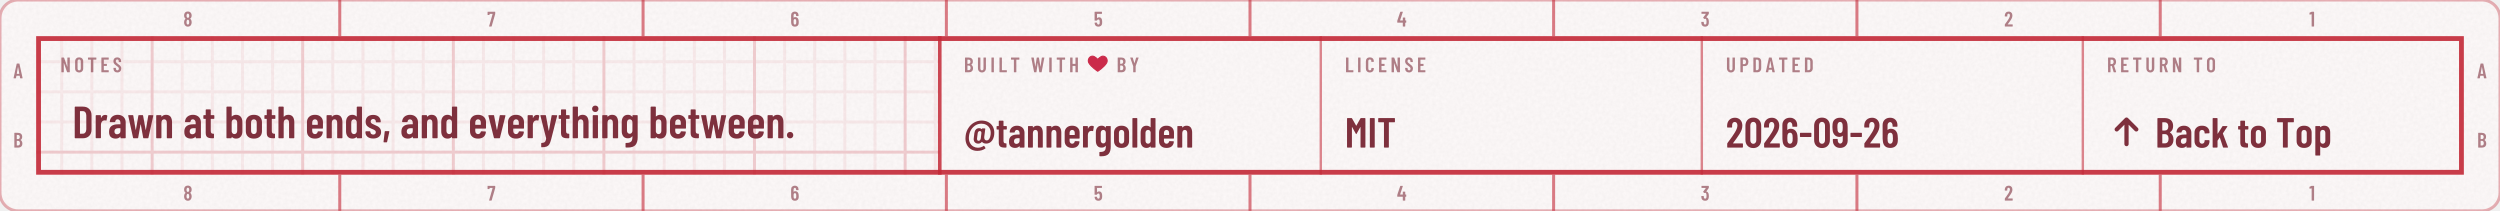
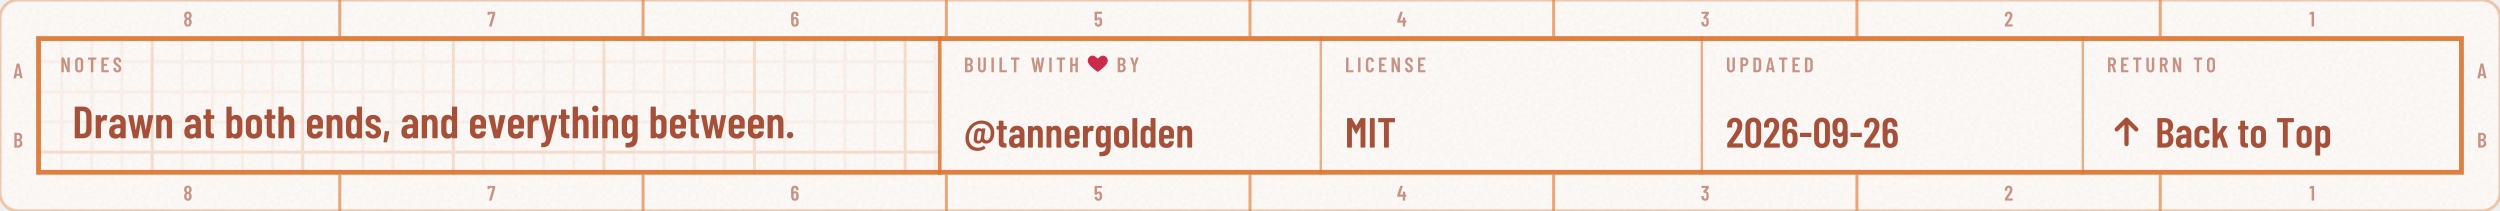
<svg xmlns="http://www.w3.org/2000/svg" width="830" height="70" viewBox="0 0 830 70" role="img" aria-labelledby="t d">
  <defs>
    <clipPath id="kc1">
      <rect x="0" y="0" width="830" height="70" rx="6" />
    </clipPath>
    <filter id="kn2" x="0" y="0" width="100%" height="100%">
      <feTurbulence type="fractalNoise" baseFrequency=".85" numOctaves="2" stitchTiles="stitch" />
      <feColorMatrix values="0 0 0 0 0 0 0 0 0 0 0 0 0 0 0 0 0 0 0.035 0" />
    </filter>
    <pattern id="kp3" width="10" height="10" patternUnits="userSpaceOnUse">
-       <path d="M10 .5H.5V10" fill="none" stroke="#C32837" stroke-opacity="0.07" />
+       <path d="M10 .5H.5V10" fill="none" stroke="#DD732C" stroke-opacity="0.07" />
    </pattern>
    <pattern id="kp4" width="50" height="50" patternUnits="userSpaceOnUse">
-       <path d="M50 .5H.5V50" fill="none" stroke="#C32837" stroke-opacity="0.14" />
+       <path d="M50 .5H.5V50" fill="none" stroke="#DD732C" stroke-opacity="0.14" />
    </pattern>
    <clipPath id="kc5">
      <path clip-rule="evenodd" d="M12 12h806v46h-806zM312 12h506v46h-506z" />
    </clipPath>
    <path id="m44" d="M33 -78 59 146Q60 157 71 157H151Q164 157 161 144L112 -80Q110 -91 99 -91H45Q39 -91 36 -88Q32 -84 33 -78Z" />
    <path id="m45" d="M27 263V339Q27 344 30 348Q34 351 39 351H286Q291 351 294 348Q298 344 298 339V263Q298 258 294 254Q291 251 286 251H39Q34 251 30 254Q27 258 27 263Z" />
    <path id="m46" d="M35 69Q35 100 55 120Q75 140 106 140Q137 140 156 120Q176 100 176 69Q176 38 156 18Q136 -2 106 -2Q75 -2 55 18Q35 38 35 69Z" />
    <path id="m48" d="M38 183V517Q38 604 89 658Q140 711 224 711Q309 711 360 658Q412 604 412 517V183Q412 96 360 42Q309 -11 224 -11Q140 -11 89 42Q38 96 38 183ZM296 176V524Q296 563 276 586Q257 610 224 610Q192 610 173 586Q154 563 154 524V176Q154 137 173 114Q192 90 224 90Q257 90 276 114Q296 137 296 176Z" />
    <path id="m49" d="M122 700H218Q223 700 226 696Q230 693 230 688V12Q230 7 226 4Q223 0 218 0H126Q121 0 118 4Q114 7 114 12V576Q114 578 112 580Q111 582 109 581L27 565H24Q13 565 13 576L10 643Q10 653 18 657L107 697Q114 700 122 700Z" />
    <path id="m50" d="M173 100H392Q397 100 400 96Q404 93 404 88V12Q404 7 400 4Q397 0 392 0H43Q38 0 34 4Q31 7 31 12V92Q31 101 36 107L75 160Q114 212 152 266Q189 320 215 363Q273 459 273 522Q273 562 256 585Q238 608 209 608Q180 608 163 586Q146 563 147 526V487Q147 482 144 478Q140 475 135 475H41Q36 475 32 478Q29 482 29 487V530Q33 610 84 659Q134 708 214 708Q293 708 342 656Q390 605 390 521Q390 471 373 422Q356 373 319 317Q294 277 260 229Q225 181 214 166Q184 126 170 106Q168 104 169 102Q170 100 173 100Z" />
    <path id="m51" d="M387 218Q387 169 380 134Q368 66 326 29Q283 -8 210 -8Q134 -8 86 32Q38 73 32 143Q30 165 28 207Q28 219 40 219H132Q144 219 144 207Q146 173 148 156Q153 125 169 108Q185 92 210 92Q234 92 250 108Q266 123 271 152Q276 182 276 230Q276 281 269 315Q263 341 248 355Q233 369 210 369Q195 369 183 360Q177 356 174 356Q172 356 166 360L119 408Q115 412 115 417Q115 421 118 425L243 595Q245 597 244 599Q242 601 239 601H49Q44 601 40 604Q37 608 37 613V688Q37 693 40 696Q44 700 49 700H373Q378 700 382 696Q385 693 385 688V609Q385 602 380 594L266 438Q262 432 268 431Q309 426 338 392Q368 358 378 307Q387 267 387 218Z" />
    <path id="m52" d="M443 275V194Q443 189 440 186Q436 182 431 182H401Q396 182 396 177V12Q396 7 392 4Q389 0 384 0H292Q287 0 284 4Q280 7 280 12V177Q280 182 275 182H29Q24 182 20 186Q17 189 17 194V259Q17 268 19 274L158 690Q161 700 171 700H271Q277 700 280 696Q283 693 281 686L153 293Q152 287 157 287H275Q280 287 280 292V412Q280 417 284 420Q287 424 292 424H384Q389 424 392 420Q396 417 396 412V292Q396 287 401 287H431Q436 287 440 284Q443 280 443 275Z" />
    <path id="m53" d="M400 216Q400 175 396 146Q391 72 344 32Q297 -8 219 -8Q145 -8 99 30Q53 68 43 144L40 172Q40 184 52 184H144Q156 184 157 172Q157 166 159 154Q171 92 219 92Q244 92 260 108Q275 124 280 153Q284 178 284 217Q284 254 278 281Q273 307 258 322Q242 336 219 336Q171 336 157 290Q154 279 144 279H51Q46 279 42 282Q39 286 39 291V688Q39 693 42 696Q46 700 51 700H377Q382 700 386 696Q389 693 389 688V612Q389 607 386 604Q382 600 377 600H160Q155 600 155 595V400Q155 397 157 396Q159 396 161 398Q178 416 202 426Q227 437 254 437Q314 437 350 398Q387 360 394 290Q400 259 400 216Z" />
    <path id="m54" d="M401 216Q401 193 399 151Q394 75 346 34Q299 -8 221 -8Q147 -8 101 30Q55 69 46 144Q40 171 40 207L39 532Q39 613 88 660Q138 708 219 708Q295 708 343 660Q391 612 391 532V507Q391 502 388 498Q384 495 379 495H287Q282 495 278 498Q275 502 275 507V526Q275 560 258 582Q242 605 219 605Q191 605 174 583Q156 561 156 526V423Q156 420 158 419Q160 418 162 420Q191 447 234 447Q303 447 346 403Q389 359 396 286Q401 253 401 216ZM284 224Q284 250 279 295Q267 353 220 353Q196 353 180 338Q165 322 160 292Q156 257 156 224Q156 195 159 157Q164 125 180 108Q195 91 220 91Q245 91 260 109Q276 127 281 160Q284 196 284 224Z" />
    <path id="m55" d="M90 13 255 594Q257 600 251 600H116Q111 600 111 595V559Q111 554 108 550Q104 547 99 547H28Q23 547 20 550Q16 554 16 559L17 688Q17 693 20 696Q24 700 29 700H368Q373 700 376 696Q380 693 380 688V607Q380 603 378 593L211 10Q208 0 197 0H100Q87 0 90 13Z" />
    <path id="m56" d="M325 364Q358 345 375 306Q396 259 396 200Q396 147 380 107Q360 53 318 22Q275 -8 216 -8Q158 -8 116 22Q73 52 53 106Q38 148 38 200Q38 259 56 301Q71 341 109 363Q113 366 109 369Q76 390 58 427Q38 470 38 523Q38 581 58 620Q78 664 120 688Q161 712 216 712Q270 712 312 688Q353 665 374 621Q396 579 396 523Q396 471 376 429Q358 392 325 371Q319 367 325 364ZM159 559Q152 541 152 513Q152 483 162 456Q169 435 183 423Q197 411 216 411Q237 411 252 424Q266 436 273 459Q281 483 281 513Q281 547 271 568Q264 589 250 600Q236 612 216 612Q198 612 184 602Q171 591 164 573ZM281 206Q281 244 272 271Q266 295 252 308Q237 322 216 322Q195 322 180 308Q166 294 160 268Q152 242 152 208Q152 177 158 151Q163 123 178 108Q194 92 216 92Q239 92 255 108Q271 124 276 153Q281 180 281 206Z" />
    <path id="m57" d="M384 168Q384 87 334 40Q285 -8 204 -8Q128 -8 80 40Q32 88 32 168V193Q32 198 36 202Q39 205 44 205H136Q141 205 144 202Q148 198 148 193V174Q148 140 164 118Q181 95 204 95Q232 95 250 117Q267 139 267 174V276Q267 279 265 280Q263 281 261 279Q232 253 189 253Q120 253 77 297Q34 341 27 414Q22 447 22 484Q22 518 25 549Q29 625 76 666Q124 708 203 708Q276 708 322 670Q368 631 378 556Q383 526 383 493ZM267 476Q267 506 264 543Q253 609 204 609Q179 609 163 591Q147 573 142 540Q140 516 140 476Q140 439 145 405Q150 377 166 362Q181 347 204 347Q228 347 244 362Q259 378 263 408Q267 443 267 476Z" />
    <path id="m64" d="M722 352Q722 327 719 301Q706 204 655 150Q604 95 529 95Q465 95 431 135Q427 138 424 134Q409 113 387 104Q365 94 343 94Q292 94 262 124Q233 154 233 201Q233 218 238 250L242 283Q244 307 250 347Q268 461 367 461Q380 461 394 456Q409 451 421 440Q428 435 428 442V444Q429 455 441 455H497Q509 455 508 442L484 258Q483 252 483 240Q483 206 499 188Q515 170 541 170Q577 170 602 206Q626 243 634 303Q637 326 637 346Q637 413 609 463Q581 513 530 540Q480 567 414 567Q342 567 279 530Q216 492 174 426Q132 359 122 275Q119 251 119 229Q119 156 149 104Q179 51 228 24Q277 -3 333 -3Q408 -3 468 39Q473 42 476 42Q482 42 485 36L511 -6Q513 -9 513 -14Q513 -19 508 -23Q472 -48 424 -63Q375 -78 319 -78Q239 -78 175 -42Q111 -5 74 62Q38 130 38 221Q38 253 42 280Q55 384 109 466Q163 549 246 595Q328 641 422 641Q510 641 578 605Q646 569 684 504Q722 438 722 352ZM400 212 403 233 404 243 414 326 416 343Q419 365 408 379Q398 393 379 393Q360 393 346 379Q332 365 329 343L326 322Q320 283 320 276L312 212Q311 188 321 174Q331 161 350 161Q369 161 382 175Q396 189 400 212Z" />
    <path id="m65" d="M325 11 306 116Q306 121 300 121H154Q148 121 148 116L129 11Q128 0 116 0H25Q11 0 14 13L162 689Q164 700 175 700H281Q292 700 294 689L442 13V9Q442 0 431 0H338Q326 0 325 11ZM171 212H282Q288 212 287 217L229 533Q228 536 226 536Q224 536 223 533L166 217Q165 212 171 212Z" />
    <path id="m66" d="M242 0H66Q61 0 58 4Q54 7 54 12V688Q54 693 58 696Q61 700 66 700H224Q319 700 373 652Q427 604 427 512Q427 409 354 365Q349 362 352 359Q391 334 413 292Q435 250 435 192Q435 100 382 50Q328 0 242 0ZM170 595V409Q170 404 175 404H226Q267 404 290 429Q313 454 313 500Q313 548 290 574Q267 600 226 600H175Q170 600 170 595ZM319 208Q319 260 296 290Q273 319 233 319H175Q170 319 170 314V106Q170 101 175 101H233Q273 101 296 129Q319 157 319 208Z" />
    <path id="m67" d="M42 180V521Q42 607 94 658Q145 708 230 708Q316 708 368 658Q420 607 420 521V509Q420 504 416 500Q413 496 408 496L315 492Q303 492 303 504V529Q303 564 283 586Q263 608 230 608Q198 608 178 586Q158 564 158 529V171Q158 136 178 114Q198 92 230 92Q263 92 283 114Q303 136 303 171V196Q303 201 306 204Q310 208 315 208L408 204Q413 204 416 200Q420 197 420 192V180Q420 95 368 44Q316 -8 230 -8Q145 -8 94 44Q42 95 42 180Z" />
    <path id="m68" d="M54 12V688Q54 693 58 696Q61 700 66 700H237Q323 700 374 648Q426 596 426 509V191Q426 104 374 52Q323 0 237 0H66Q61 0 58 4Q54 7 54 12ZM175 100 235 101Q268 101 288 128Q309 154 310 198V502Q310 547 290 574Q269 600 234 600H175Q170 600 170 595V105Q170 100 175 100Z" />
    <path id="m69" d="M391 600H175Q170 600 170 595V406Q170 401 175 401H303Q308 401 312 398Q315 394 315 389V312Q315 307 312 304Q308 300 303 300H175Q170 300 170 295V105Q170 100 175 100H391Q396 100 400 96Q403 93 403 88V12Q403 7 400 4Q396 0 391 0H66Q61 0 58 4Q54 7 54 12V688Q54 693 58 696Q61 700 66 700H391Q396 700 400 696Q403 693 403 688V612Q403 607 400 604Q396 600 391 600Z" />
    <path id="m72" d="M319 700H411Q416 700 420 696Q423 693 423 688V12Q423 7 420 4Q416 0 411 0H319Q314 0 310 4Q307 7 307 12V295Q307 300 302 300H175Q170 300 170 295V12Q170 7 166 4Q163 0 158 0H66Q61 0 58 4Q54 7 54 12V688Q54 693 58 696Q61 700 66 700H158Q163 700 166 696Q170 693 170 688V406Q170 401 175 401H302Q307 401 307 406V688Q307 693 310 696Q314 700 319 700Z" />
    <path id="m73" d="M54 12V688Q54 693 58 696Q61 700 66 700H158Q163 700 166 696Q170 693 170 688V12Q170 7 166 4Q163 0 158 0H66Q61 0 58 4Q54 7 54 12Z" />
    <path id="m76" d="M54 12V688Q54 693 58 696Q61 700 66 700H158Q163 700 166 696Q170 693 170 688V105Q170 100 175 100H391Q396 100 400 96Q403 93 403 88V12Q403 7 400 4Q396 0 391 0H66Q61 0 58 4Q54 7 54 12Z" />
    <path id="m77" d="M383 700H475Q480 700 484 696Q487 693 487 688V12Q487 7 484 4Q480 0 475 0H383Q378 0 374 4Q371 7 371 12V484Q371 488 369 488Q367 488 365 485L278 327Q273 319 269 319Q265 319 260 327L173 485Q171 488 169 488Q167 488 167 484V12Q167 7 164 4Q160 0 155 0H63Q58 0 54 4Q51 7 51 12V688Q51 693 54 696Q58 700 63 700H155Q165 700 170 692L267 521Q270 517 273 521L368 692Q373 700 383 700Z" />
    <path id="m78" d="M350 700H441Q446 700 450 696Q453 693 453 688V12Q453 7 450 4Q446 0 441 0H336Q326 0 323 10L174 434Q173 437 170 436Q168 436 168 433L169 12Q169 7 166 4Q162 0 157 0H66Q61 0 58 4Q54 7 54 12V688Q54 693 58 696Q61 700 66 700H169Q179 700 182 690L332 269Q333 266 336 266Q338 267 338 270V688Q338 693 342 696Q345 700 350 700Z" />
    <path id="m79" d="M42 182V518Q42 604 94 656Q147 708 233 708Q319 708 372 656Q425 604 425 518V182Q425 96 372 44Q319 -8 233 -8Q147 -8 94 44Q42 96 42 182ZM309 177V523Q309 561 288 584Q267 608 233 608Q199 608 178 584Q158 561 158 523V177Q158 139 178 116Q199 92 233 92Q267 92 288 116Q309 139 309 177Z" />
    <path id="m80" d="M432 495Q432 405 384 350Q337 295 259 295H174Q169 295 169 290V12Q169 7 166 4Q162 0 157 0H65Q60 0 56 4Q53 7 53 12V689Q53 694 56 698Q60 701 65 701H253Q306 701 346 675Q387 649 410 602Q432 555 432 495ZM316 492Q316 542 294 572Q271 601 234 601H174Q169 601 169 596V391Q169 386 174 386H234Q271 386 294 414Q316 443 316 492Z" />
    <path id="m82" d="M318 10 233 297Q231 301 228 301H175Q170 301 170 296V12Q170 7 166 4Q163 0 158 0H66Q61 0 58 4Q54 7 54 12V688Q54 693 58 696Q61 700 66 700H254Q307 700 348 674Q388 649 410 602Q433 556 433 496Q433 434 409 389Q385 344 342 321Q338 320 339 315L437 14Q438 12 438 9Q438 0 427 0H331Q321 0 318 10ZM170 595V396Q170 391 175 391H236Q272 391 294 419Q317 447 317 495Q317 543 294 572Q272 600 236 600H175Q170 600 170 595Z" />
    <path id="m83" d="M34 173V199Q34 204 38 208Q41 211 46 211H137Q142 211 146 208Q149 204 149 199V179Q149 140 168 116Q188 92 219 92Q250 92 270 114Q290 137 290 174Q290 200 279 219Q268 238 248 255Q228 272 184 304Q134 340 104 368Q73 396 52 436Q32 475 32 527Q32 610 82 659Q132 708 214 708Q297 708 348 656Q399 605 399 520V496Q399 491 396 488Q392 484 387 484H297Q292 484 288 488Q285 491 285 496V522Q285 561 266 584Q246 608 214 608Q184 608 165 586Q146 565 146 527Q146 491 166 466Q187 441 247 397Q308 352 339 324Q370 295 387 261Q404 227 404 180Q404 95 353 44Q302 -8 219 -8Q136 -8 85 42Q34 92 34 173Z" />
    <path id="m84" d="M425 688V612Q425 607 422 604Q418 600 413 600H286Q281 600 281 595V12Q281 7 278 4Q274 0 269 0H177Q172 0 168 4Q165 7 165 12V595Q165 600 160 600H40Q35 600 32 604Q28 607 28 612V688Q28 693 32 696Q35 700 40 700H413Q418 700 422 696Q425 693 425 688Z" />
    <path id="m85" d="M50 194V688Q50 693 54 696Q57 700 62 700H154Q159 700 162 696Q166 693 166 688V182Q166 142 186 117Q206 92 239 92Q272 92 292 117Q312 142 312 182V688Q312 693 316 696Q319 700 324 700H416Q421 700 424 696Q428 693 428 688V194Q428 103 376 48Q324 -8 239 -8Q153 -8 102 48Q50 103 50 194Z" />
    <path id="m87" d="M157 11 24 687 23 691Q23 700 34 700H130Q142 700 143 689L213 272Q214 269 216 269Q218 269 219 272L282 689Q283 700 295 700H375Q387 700 388 689L456 272Q457 269 459 269Q461 269 462 272L525 689Q526 700 538 700H631Q644 700 642 687L515 11Q514 0 502 0H417Q405 0 404 11L337 436Q336 440 334 440Q332 440 331 436L269 11Q268 0 256 0H170Q158 0 157 11Z" />
    <path id="m89" d="M170 13V286L169 292L30 686Q29 688 29 691Q29 700 40 700H136Q147 700 150 690L225 433Q226 430 228 430Q230 430 231 433L306 690Q309 700 320 700H416Q422 700 425 696Q428 693 426 686L287 292L286 286V13Q286 8 282 4Q279 1 274 1H182Q177 1 174 4Q170 8 170 13Z" />
    <path id="m97" d="M397 352V12Q397 7 394 4Q390 0 385 0H293Q288 0 284 4Q281 7 281 12V31Q281 34 279 35Q277 36 275 33Q240 -8 173 -8Q116 -8 72 24Q29 57 29 143Q29 233 82 271Q134 309 224 309H276Q281 309 281 314V340Q281 376 263 398Q245 419 218 419Q197 419 183 406Q169 392 166 369Q165 357 153 357H56Q44 357 45 369Q50 437 98 478Q147 519 220 519Q299 519 348 473Q397 427 397 352ZM281 160V217Q281 222 276 222H224Q190 222 169 204Q148 185 148 150Q148 119 164 104Q180 88 205 88Q235 88 258 107Q281 126 281 160Z" />
    <path id="m98" d="M399 357V154Q399 80 362 36Q325 -8 258 -8Q204 -8 168 27Q166 29 164 28Q162 27 162 24V12Q162 7 158 4Q155 0 150 0H58Q53 0 50 4Q46 7 46 12V688Q46 693 50 696Q53 700 58 700H150Q155 700 158 696Q162 693 162 688V486Q162 483 164 482Q167 482 170 486Q189 503 212 511Q236 519 258 519Q324 519 362 476Q399 433 399 357ZM222 419Q198 419 182 404Q166 388 162 362V149Q166 123 182 108Q198 92 222 92Q250 92 267 112Q284 131 284 163V348Q284 380 267 400Q250 419 222 419Z" />
    <path id="m99" d="M38 155V357Q38 430 86 474Q133 519 215 519Q297 519 345 476Q393 432 393 365V351Q393 346 390 342Q386 339 381 339L289 335Q277 335 277 347V357Q277 382 260 400Q242 419 215 419Q188 419 171 399Q154 379 154 348V163Q154 132 171 112Q188 92 215 92Q242 92 260 110Q277 129 277 155V165Q277 170 280 174Q284 177 289 177L381 176Q386 176 390 172Q393 169 393 164V146Q393 77 345 34Q297 -8 215 -8Q133 -8 86 36Q38 80 38 155Z" />
    <path id="m100" d="M287 700H379Q384 700 388 696Q391 693 391 688V12Q391 7 388 4Q384 0 379 0H287Q282 0 278 4Q275 7 275 12V24Q275 27 273 28Q271 29 269 27Q233 -8 179 -8Q112 -8 75 36Q38 80 38 154V357Q38 433 76 476Q113 519 179 519Q202 519 226 510Q250 502 269 483Q271 481 273 482Q275 483 275 486V688Q275 693 278 696Q282 700 287 700ZM275 149V362Q271 388 255 404Q239 419 215 419Q187 419 170 400Q153 380 153 348V163Q153 131 170 112Q187 92 215 92Q239 92 255 108Q271 123 275 149Z" />
    <path id="m101" d="M380 213H159Q154 213 154 208V163Q154 132 171 112Q188 92 215 92Q238 92 254 106Q271 121 276 144Q279 154 289 154L378 150Q383 150 386 146Q390 143 389 137Q382 67 338 30Q294 -8 215 -8Q133 -8 86 36Q38 79 38 154V357Q38 430 86 474Q133 519 215 519Q297 519 344 474Q392 430 392 357V225Q392 220 388 216Q385 213 380 213ZM154 348V303Q154 298 159 298H272Q277 298 277 303V348Q277 380 260 400Q243 419 215 419Q188 419 171 399Q154 379 154 348Z" />
    <path id="m103" d="M287 511H379Q384 511 388 508Q391 504 391 499V19Q391 -89 342 -148Q293 -206 167 -206Q145 -206 134 -205Q122 -204 122 -192V-115Q122 -102 135 -104Q192 -105 222 -90Q253 -75 264 -46Q275 -17 275 30V41Q275 44 273 44Q271 45 269 42Q236 -1 175 -1Q108 -1 73 42Q38 86 38 161V357Q38 434 74 476Q109 519 175 519Q236 519 269 476Q271 473 273 474Q275 474 275 477V499Q275 504 278 508Q282 511 287 511ZM275 169V348Q275 380 258 400Q242 419 215 419Q188 419 171 399Q154 379 154 348V169Q154 138 171 118Q188 99 215 99Q242 99 258 118Q275 138 275 169Z" />
    <path id="m104" d="M397 352V12Q397 7 394 4Q390 0 385 0H293Q288 0 284 4Q281 7 281 12V343Q281 379 266 399Q251 419 223 419Q194 419 178 398Q162 377 162 340V12Q162 7 158 4Q155 0 150 0H58Q53 0 50 4Q46 7 46 12V688Q46 693 50 696Q53 700 58 700H150Q155 700 158 696Q162 693 162 688V479Q162 476 164 476Q167 475 170 479Q204 519 265 519Q330 519 364 476Q397 432 397 352Z" />
    <path id="m105" d="M36 652Q36 683 56 703Q76 723 107 723Q138 723 158 703Q177 683 177 652Q177 621 157 601Q137 581 107 581Q76 581 56 601Q36 621 36 652ZM50 12V499Q50 504 54 508Q57 511 62 511H154Q159 511 162 508Q166 504 166 499V12Q166 7 162 4Q159 0 154 0H62Q57 0 54 4Q50 7 50 12Z" />
    <path id="m107" d="M46 12V688Q46 693 50 696Q53 700 58 700H150Q155 700 158 696Q162 693 162 688V332Q162 328 164 328Q166 328 168 331L277 503Q281 511 291 511H387Q394 511 396 506Q398 502 394 496L290 339Q288 335 289 332L409 14Q410 12 410 9Q410 0 399 0H304Q294 0 291 10L217 236Q216 239 214 240Q212 240 211 237L164 167Q162 163 162 161V12Q162 7 158 4Q155 0 150 0H58Q53 0 50 4Q46 7 46 12Z" />
    <path id="m108" d="M42 12V688Q42 693 46 696Q49 700 54 700H146Q151 700 154 696Q158 693 158 688V12Q158 7 154 4Q151 0 146 0H54Q49 0 46 4Q42 7 42 12Z" />
    <path id="m110" d="M397 352V12Q397 7 394 4Q390 0 385 0H293Q288 0 284 4Q281 7 281 12V343Q281 379 266 399Q251 419 223 419Q194 419 178 398Q162 377 162 340V12Q162 7 158 4Q155 0 150 0H58Q53 0 50 4Q46 7 46 12V499Q46 504 50 508Q53 511 58 511H150Q155 511 158 508Q162 504 162 499V479Q162 476 164 476Q167 475 170 479Q204 519 265 519Q330 519 364 476Q397 432 397 352Z" />
    <path id="m111" d="M38 155V356Q38 430 86 474Q134 519 216 519Q299 519 347 474Q395 430 395 356V155Q395 80 348 36Q300 -8 216 -8Q133 -8 86 36Q38 80 38 155ZM279 164V348Q279 379 262 399Q244 419 216 419Q188 419 171 400Q154 380 154 348V164Q154 132 171 112Q188 93 216 93Q244 93 262 112Q279 132 279 164Z" />
    <path id="m112" d="M403 357V155Q403 78 366 35Q329 -8 262 -8Q239 -8 215 0Q191 9 172 28Q170 30 168 29Q166 28 166 25V-177Q166 -182 162 -186Q159 -189 154 -189H62Q57 -189 54 -186Q50 -182 50 -177V499Q50 504 54 508Q57 511 62 511H154Q159 511 162 508Q166 504 166 499V487Q166 484 168 484Q171 483 174 487Q209 519 262 519Q329 519 366 476Q403 432 403 357ZM226 420Q199 420 182 400Q166 380 166 348V163Q166 131 182 112Q199 92 226 92Q254 92 271 112Q288 131 288 163V348Q288 380 271 400Q254 420 226 420Z" />
    <path id="m114" d="M297 507Q305 502 303 492L287 399Q286 387 273 392Q259 396 247 396Q235 396 225 393Q197 389 180 362Q162 334 162 296V13Q162 8 158 4Q155 1 150 1H58Q53 1 50 4Q46 8 46 13V499Q46 504 50 508Q53 511 58 511H150Q155 511 158 508Q162 504 162 499V453Q162 449 164 448Q166 448 167 452Q194 517 255 517Q282 517 297 507Z" />
    <path id="m115" d="M30 135V142Q30 147 34 150Q37 154 42 154H128Q133 154 136 150Q140 147 140 142V137Q140 113 158 97Q177 81 204 81Q230 81 245 96Q260 111 260 134Q260 154 247 168Q234 181 219 188Q204 195 165 211Q108 233 72 267Q35 301 35 368Q35 438 80 478Q124 517 200 517Q278 517 324 476Q369 434 369 364Q369 359 366 356Q362 352 357 352H273Q268 352 264 356Q261 359 261 364V370Q261 394 244 410Q228 426 203 426Q177 426 162 410Q146 393 146 370Q146 351 158 338Q170 325 185 318Q200 310 235 295Q277 278 306 262Q334 245 356 214Q377 184 377 139Q377 72 330 33Q283 -6 203 -6Q124 -6 77 32Q30 70 30 135Z" />
    <path id="m116" d="M248 429H186Q181 429 181 424V162Q181 127 194 114Q207 100 233 101H240Q245 101 248 98Q252 94 252 89V12Q252 7 248 4Q245 0 240 0H206Q138 0 104 25Q69 50 69 119V424Q69 429 64 429H29Q24 429 20 432Q17 436 17 441V499Q17 504 20 508Q24 511 29 511H64Q69 511 69 516V626Q69 631 72 634Q76 638 81 638H169Q174 638 178 634Q181 631 181 626V516Q181 511 186 511H248Q253 511 256 508Q260 504 260 499V441Q260 436 256 432Q253 429 248 429Z" />
    <path id="m118" d="M141 10 19 499V503Q19 512 30 512H132Q144 512 145 501L205 190Q206 187 208 187Q210 187 211 190L270 501Q271 512 283 512L385 510Q399 510 396 497L275 10Q272 0 261 0H155Q144 0 141 10Z" />
    <path id="m119" d="M126 11 19 499V503Q19 512 30 512H118Q130 512 131 501L183 190Q184 187 186 187Q188 187 189 190L244 501Q245 512 257 512H335Q347 512 348 501L404 189Q405 186 407 186Q409 186 410 189L463 501Q464 512 476 512L563 510Q576 510 573 497L466 11Q464 0 453 0H363Q351 0 350 11L297 303Q296 306 294 306Q292 306 291 303L239 11Q238 0 226 0H139Q128 0 126 11Z" />
    <path id="m121" d="M34 -187V-115Q34 -110 37 -106Q40 -103 44 -103Q77 -102 96 -94Q115 -87 126 -66Q138 -44 143 -3L142 3L16 499V503Q16 512 27 512H125Q137 512 138 501L199 170Q200 167 202 167Q204 167 205 170L264 501Q265 512 277 512L376 510Q390 510 387 497L253 -28Q234 -99 213 -134Q192 -169 154 -184Q116 -199 45 -199H40Q38 -199 36 -196Q34 -192 34 -187Z" />
  </defs>
-   <rect y="0" width="830" height="70" rx="6" fill="#FFFFFF" stroke="#C32837" stroke-opacity=".35" />
-   <rect y="0" width="830" height="70" rx="6" fill="#C32837" fill-opacity=".03" />
+   <rect y="0" width="830" height="70" rx="6" fill="#FFFFFF" stroke="#DD732C" stroke-opacity=".35" />
+   <rect y="0" width="830" height="70" rx="6" fill="#DD732C" fill-opacity=".03" />
  <rect y="0" width="830" height="70" clip-path="url(#kc1)" filter="url(#kn2)" />
  <g clip-path="url(#kc5)">
    <rect y="0" width="830" height="70" fill="url(#kp3)" />
    <rect y="0" width="830" height="70" fill="url(#kp4)" />
  </g>
-   <rect x="12.8" y="12.8" width="804.4" height="44.4" fill="none" stroke="#C32837" stroke-opacity="0.9" stroke-width="1.6" />
-   <path d="M112.8 0V12M112.8 58V70M213.5 0V12M213.5 58V70M314.2 0V12M314.2 58V70M415 0V12M415 58V70M515.8 0V12M515.8 58V70M616.5 0V12M616.5 58V70M717.2 0V12M717.2 58V70" stroke="#C32837" stroke-opacity="0.6" />
-   <g transform="scale(0.007 -0.007)" fill="#7E303D" fill-opacity="0.6">
+   <rect x="12.8" y="12.8" width="804.4" height="44.4" fill="none" stroke="#DD732C" stroke-opacity="0.9" stroke-width="1.6" />
+   <path d="M112.8 0V12M112.8 58V70M213.5 0V12M213.5 58V70M314.2 0V12M314.2 58V70M415 0V12M415 58V70M515.8 0V12M515.8 58V70M616.5 0V12M616.5 58V70M717.2 0V12M717.2 58V70" stroke="#DD732C" stroke-opacity="0.6" />
+   <g transform="scale(0.007 -0.007)" fill="#A6503A" fill-opacity="0.6">
    <use href="#m56" x="8694" y="-1257" />
    <use href="#m56" x="8694" y="-9514" />
    <use href="#m55" x="23108" y="-1257" />
    <use href="#m55" x="23108" y="-9514" />
    <use href="#m54" x="37482" y="-1257" />
    <use href="#m54" x="37482" y="-9514" />
    <use href="#m53" x="51875" y="-1257" />
    <use href="#m53" x="51875" y="-9514" />
    <use href="#m52" x="66253" y="-1257" />
    <use href="#m52" x="66253" y="-9514" />
    <use href="#m51" x="80662" y="-1257" />
    <use href="#m51" x="80662" y="-9514" />
    <use href="#m50" x="95055" y="-1257" />
    <use href="#m50" x="95055" y="-9514" />
    <use href="#m49" x="109524" y="-1257" />
    <use href="#m49" x="109524" y="-9514" />
    <use href="#m65" x="629" y="-3714" />
    <use href="#m65" x="117486" y="-3714" />
    <use href="#m66" x="626" y="-7000" />
    <use href="#m66" x="117483" y="-7000" />
  </g>
-   <g transform="translate(20 24) scale(0.007 -0.007)" fill="#7E303D" fill-opacity="0.6">
+   <g transform="translate(20 24) scale(0.007 -0.007)" fill="#A6503A" fill-opacity="0.6">
    <use href="#m78" x="0" />
    <use href="#m79" x="664" />
    <use href="#m84" x="1288" />
    <use href="#m69" x="1897" />
    <use href="#m83" x="2490" />
  </g>
-   <g transform="translate(24 45.9) scale(0.015 -0.015)" fill="#7E303D">
+   <g transform="translate(24 45.9) scale(0.015 -0.015)" fill="#A6503A">
    <use href="#m68" x="0" />
    <use href="#m114" x="472" />
    <use href="#m97" x="785" />
    <use href="#m119" x="1219" />
    <use href="#m110" x="1811" />
    <use href="#m97" x="2450" />
    <use href="#m116" x="2884" />
    <use href="#m98" x="3366" />
    <use href="#m111" x="3803" />
    <use href="#m116" x="4235" />
    <use href="#m104" x="4517" />
    <use href="#m101" x="5156" />
    <use href="#m110" x="5582" />
    <use href="#m100" x="6021" />
    <use href="#m115" x="6458" />
    <use href="#m44" x="6856" />
    <use href="#m97" x="7255" />
    <use href="#m110" x="7689" />
    <use href="#m100" x="8128" />
    <use href="#m101" x="8765" />
    <use href="#m118" x="9191" />
    <use href="#m101" x="9606" />
    <use href="#m114" x="10032" />
    <use href="#m121" x="10345" />
    <use href="#m116" x="10748" />
    <use href="#m104" x="11030" />
    <use href="#m105" x="11469" />
    <use href="#m110" x="11684" />
    <use href="#m103" x="12123" />
    <use href="#m98" x="12754" />
    <use href="#m101" x="13191" />
    <use href="#m116" x="13617" />
    <use href="#m119" x="13899" />
    <use href="#m101" x="14491" />
    <use href="#m101" x="14917" />
    <use href="#m110" x="15343" />
    <use href="#m46" x="15782" />
  </g>
-   <path d="M312 12V58" stroke="#C32837" stroke-opacity="0.85" stroke-width="1.2" />
-   <g transform="translate(320 24) scale(0.007 -0.007)" fill="#7E303D" fill-opacity="0.6">
+   <path d="M312 12V58" stroke="#DD732C" stroke-opacity="0.85" stroke-width="1.2" />
+   <g transform="translate(320 24) scale(0.007 -0.007)" fill="#A6503A" fill-opacity="0.6">
    <use href="#m66" x="0" />
    <use href="#m85" x="619" />
    <use href="#m73" x="1254" />
    <use href="#m76" x="1635" />
    <use href="#m84" x="2208" />
    <use href="#m87" x="3174" />
    <use href="#m73" x="3996" />
    <use href="#m84" x="4377" />
    <use href="#m72" x="4986" />
  </g>
  <g transform="translate(360.7 17.4) scale(0.3125)" fill="#CB2A4A" stroke="#CB2A4A" stroke-width="1.2" stroke-linejoin="round">
    <path d="M12 20s-7-4.5-9.5-9C1 8 3 4 6.5 4 9 4 12 7.5 12 7.5S15 4 17.5 4C21 4 23 8 21.5 11c-2.5 4.5-9.5 9-9.5 9z" />
  </g>
-   <g transform="translate(370.7 24) scale(0.007 -0.007)" fill="#7E303D" fill-opacity="0.6">
+   <g transform="translate(370.7 24) scale(0.007 -0.007)" fill="#A6503A" fill-opacity="0.6">
    <use href="#m66" x="0" />
    <use href="#m89" x="619" />
  </g>
-   <g transform="translate(320 49) scale(0.014 -0.014)" fill="#7E303D">
+   <g transform="translate(320 49) scale(0.014 -0.014)" fill="#A6503A">
    <use href="#m64" x="0" />
    <use href="#m116" x="759" />
    <use href="#m97" x="1041" />
    <use href="#m110" x="1475" />
    <use href="#m110" x="1914" />
    <use href="#m101" x="2353" />
    <use href="#m114" x="2779" />
    <use href="#m103" x="3092" />
    <use href="#m111" x="3523" />
    <use href="#m108" x="3955" />
    <use href="#m100" x="4154" />
    <use href="#m101" x="4591" />
    <use href="#m110" x="5017" />
  </g>
-   <path d="M438.5 12V58" stroke="#C32837" stroke-opacity="0.55" stroke-width=".8" />
-   <g transform="translate(446.5 24) scale(0.007 -0.007)" fill="#7E303D" fill-opacity="0.6">
+   <path d="M438.5 12V58" stroke="#DD732C" stroke-opacity="0.55" stroke-width=".8" />
+   <g transform="translate(446.5 24) scale(0.007 -0.007)" fill="#A6503A" fill-opacity="0.6">
    <use href="#m76" x="0" />
    <use href="#m73" x="572" />
    <use href="#m67" x="953" />
    <use href="#m69" x="1567" />
    <use href="#m78" x="2160" />
    <use href="#m83" x="2824" />
    <use href="#m69" x="3415" />
  </g>
-   <g transform="translate(446.5 49) scale(0.014 -0.014)" fill="#7E303D">
+   <g transform="translate(446.5 49) scale(0.014 -0.014)" fill="#A6503A">
    <use href="#m77" x="0" />
    <use href="#m73" x="538" />
    <use href="#m84" x="762" />
  </g>
-   <path d="M565 12V58" stroke="#C32837" stroke-opacity="0.55" stroke-width=".8" />
-   <g transform="translate(573 24) scale(0.007 -0.007)" fill="#7E303D" fill-opacity="0.6">
+   <path d="M565 12V58" stroke="#DD732C" stroke-opacity="0.55" stroke-width=".8" />
+   <g transform="translate(573 24) scale(0.007 -0.007)" fill="#A6503A" fill-opacity="0.6">
    <use href="#m85" x="0" />
    <use href="#m80" x="635" />
    <use href="#m68" x="1249" />
    <use href="#m65" x="1878" />
    <use href="#m84" x="2492" />
    <use href="#m69" x="3101" />
    <use href="#m68" x="3693" />
  </g>
-   <g transform="translate(573 49) scale(0.014 -0.014)" fill="#7E303D">
+   <g transform="translate(573 49) scale(0.014 -0.014)" fill="#A6503A">
    <use href="#m50" x="0" />
    <use href="#m48" x="425" />
    <use href="#m50" x="875" />
    <use href="#m54" x="1300" />
    <use href="#m45" x="1729" />
    <use href="#m48" x="2054" />
    <use href="#m57" x="2504" />
    <use href="#m45" x="2927" />
    <use href="#m50" x="3252" />
    <use href="#m54" x="3677" />
  </g>
-   <path d="M691.5 12V58" stroke="#C32837" stroke-opacity="0.55" stroke-width=".8" />
-   <g transform="translate(699.5 24) scale(0.007 -0.007)" fill="#7E303D" fill-opacity="0.6">
+   <path d="M691.5 12V58" stroke="#DD732C" stroke-opacity="0.55" stroke-width=".8" />
+   <g transform="translate(699.5 24) scale(0.007 -0.007)" fill="#A6503A" fill-opacity="0.6">
    <use href="#m82" x="0" />
    <use href="#m69" x="618" />
    <use href="#m84" x="1210" />
    <use href="#m85" x="1819" />
    <use href="#m82" x="2455" />
    <use href="#m78" x="3073" />
    <use href="#m84" x="4094" />
    <use href="#m79" x="4703" />
  </g>
  <g transform="rotate(-90 706 43.5)">
-     <g transform="translate(699.5 37) scale(0.5417)" fill="none" stroke="#7E303D" stroke-width="2.6" stroke-linecap="round" stroke-linejoin="round">
+     <g transform="translate(699.5 37) scale(0.5417)" fill="none" stroke="#A6503A" stroke-width="2.6" stroke-linecap="round" stroke-linejoin="round">
      <path d="M4 12h15M13 6l6 6-6 6" />
    </g>
  </g>
-   <g transform="translate(715.5 49) scale(0.014 -0.014)" fill="#7E303D">
+   <g transform="translate(715.5 49) scale(0.014 -0.014)" fill="#A6503A">
    <use href="#m66" x="0" />
    <use href="#m97" x="462" />
    <use href="#m99" x="896" />
    <use href="#m107" x="1318" />
    <use href="#m116" x="1951" />
    <use href="#m111" x="2233" />
    <use href="#m84" x="2865" />
    <use href="#m111" x="3317" />
    <use href="#m112" x="3749" />
  </g>
</svg>
